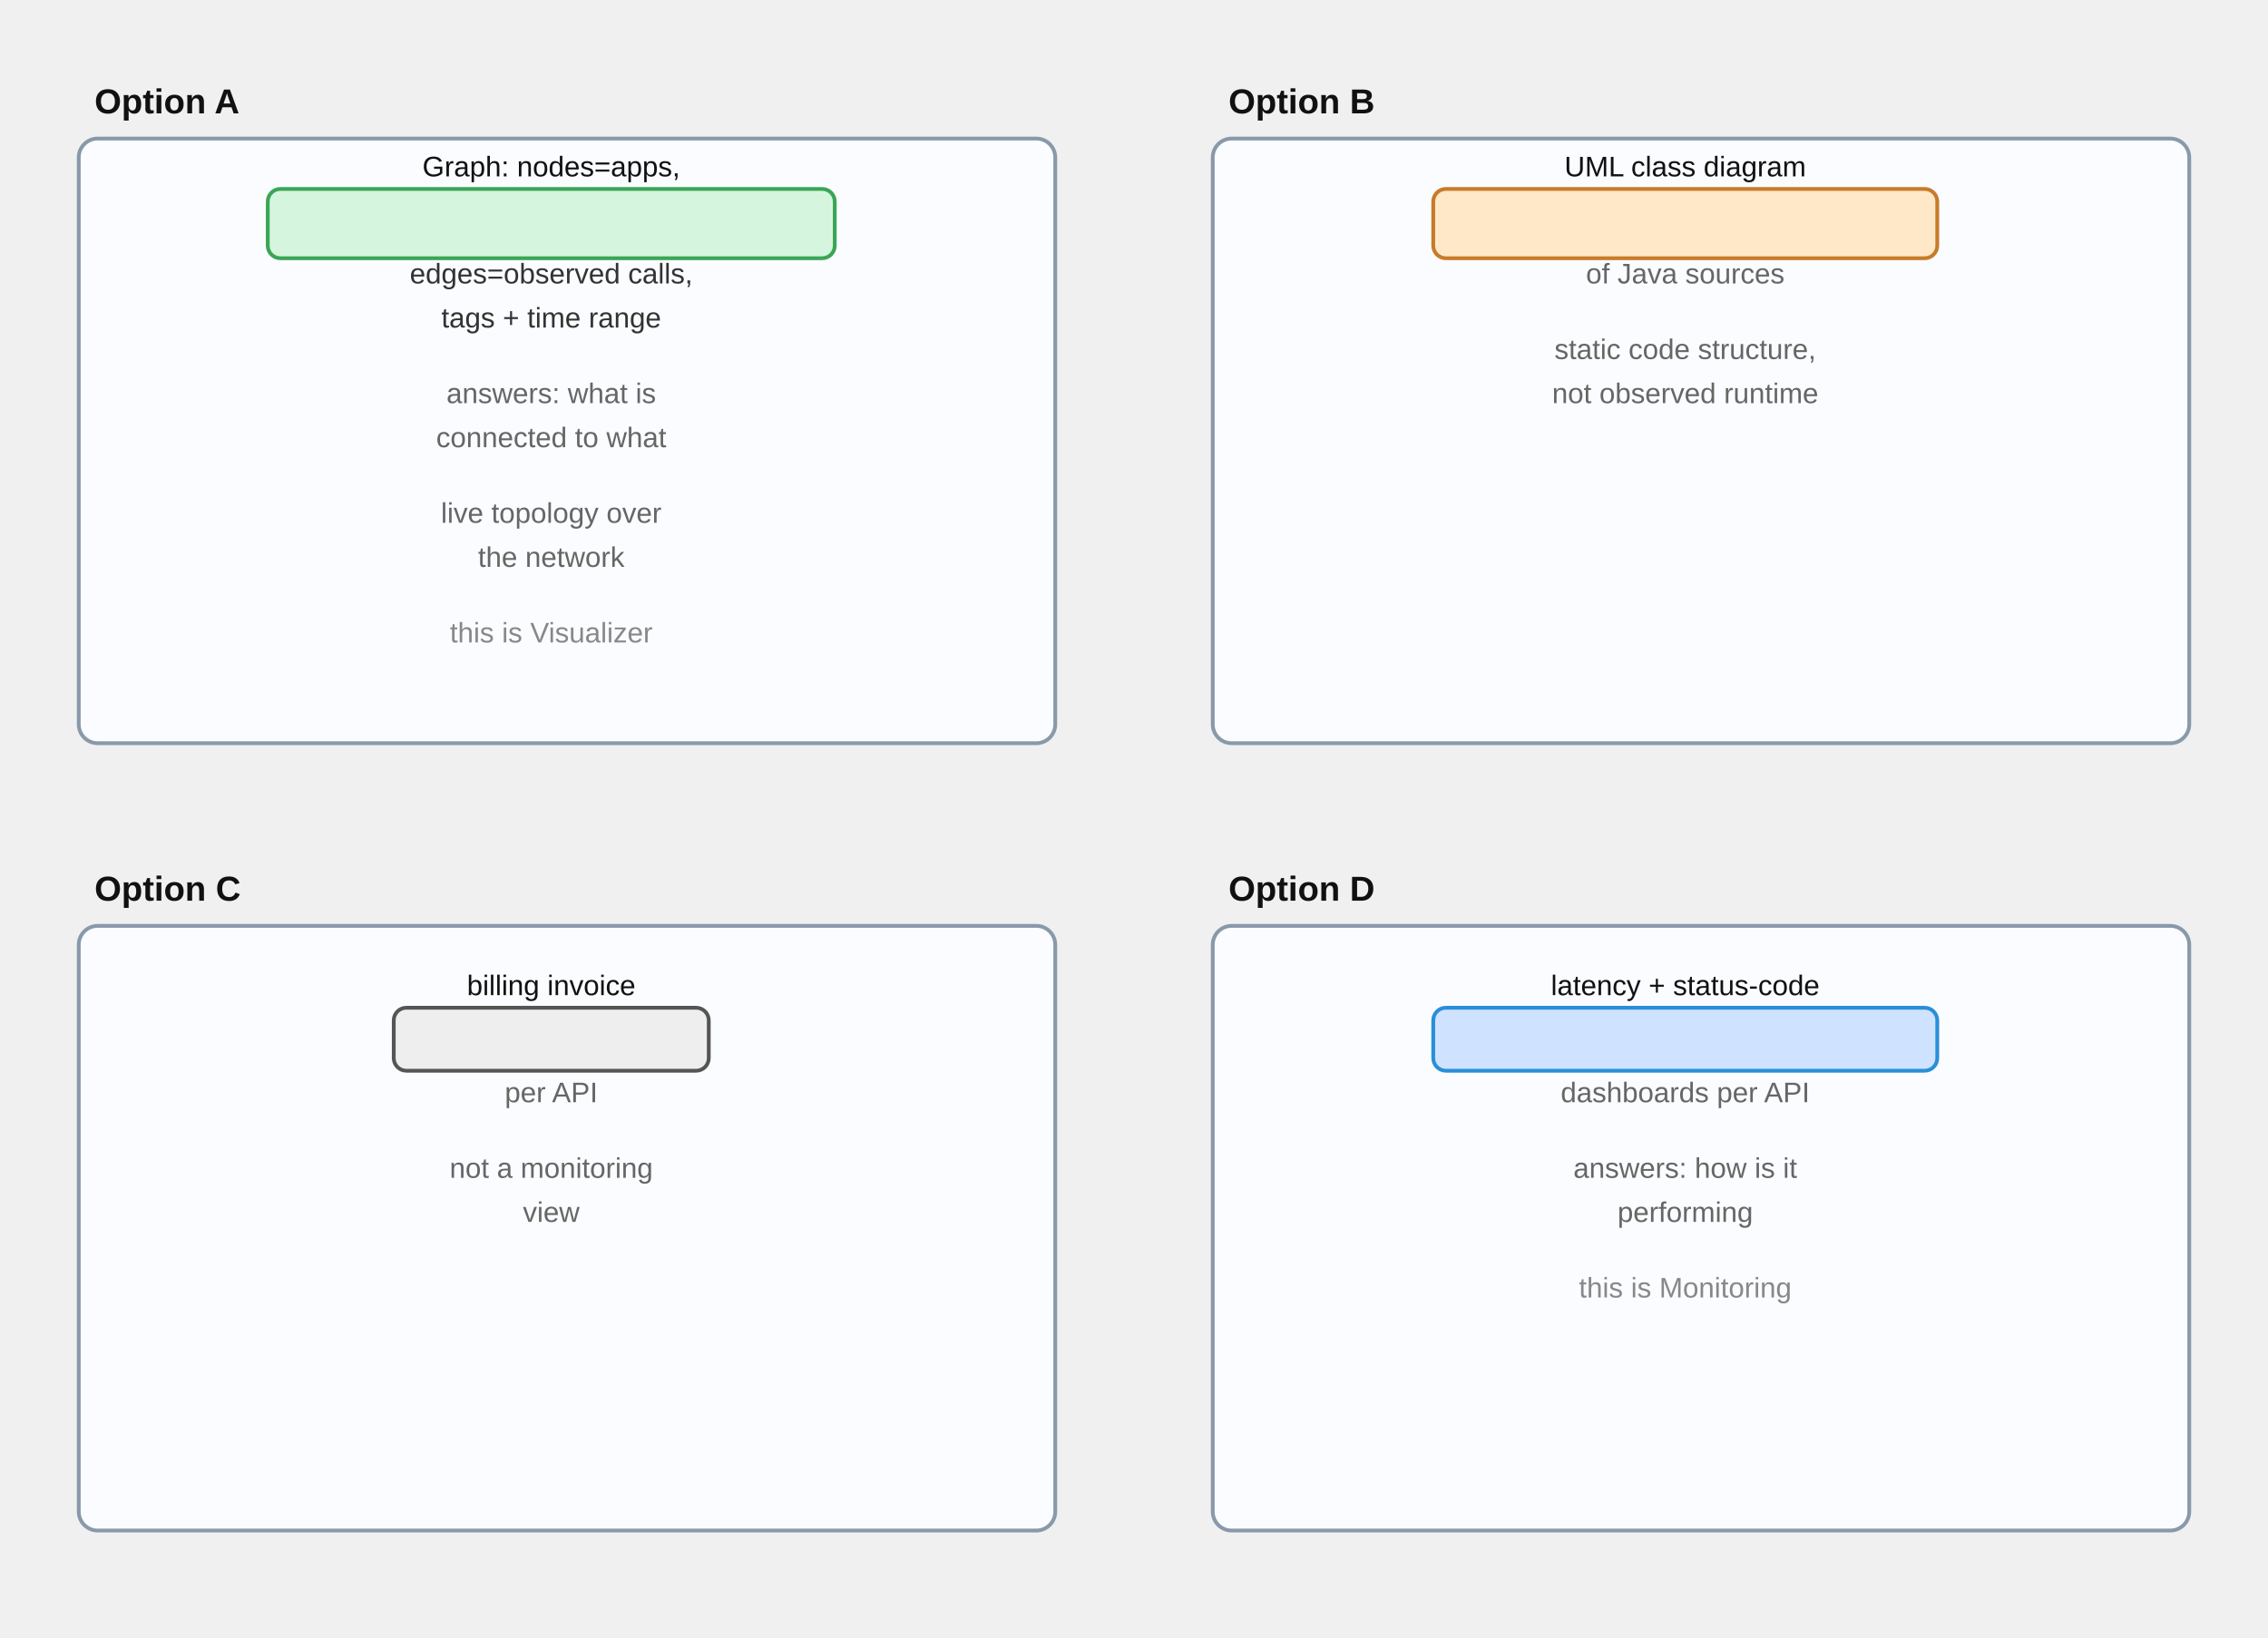
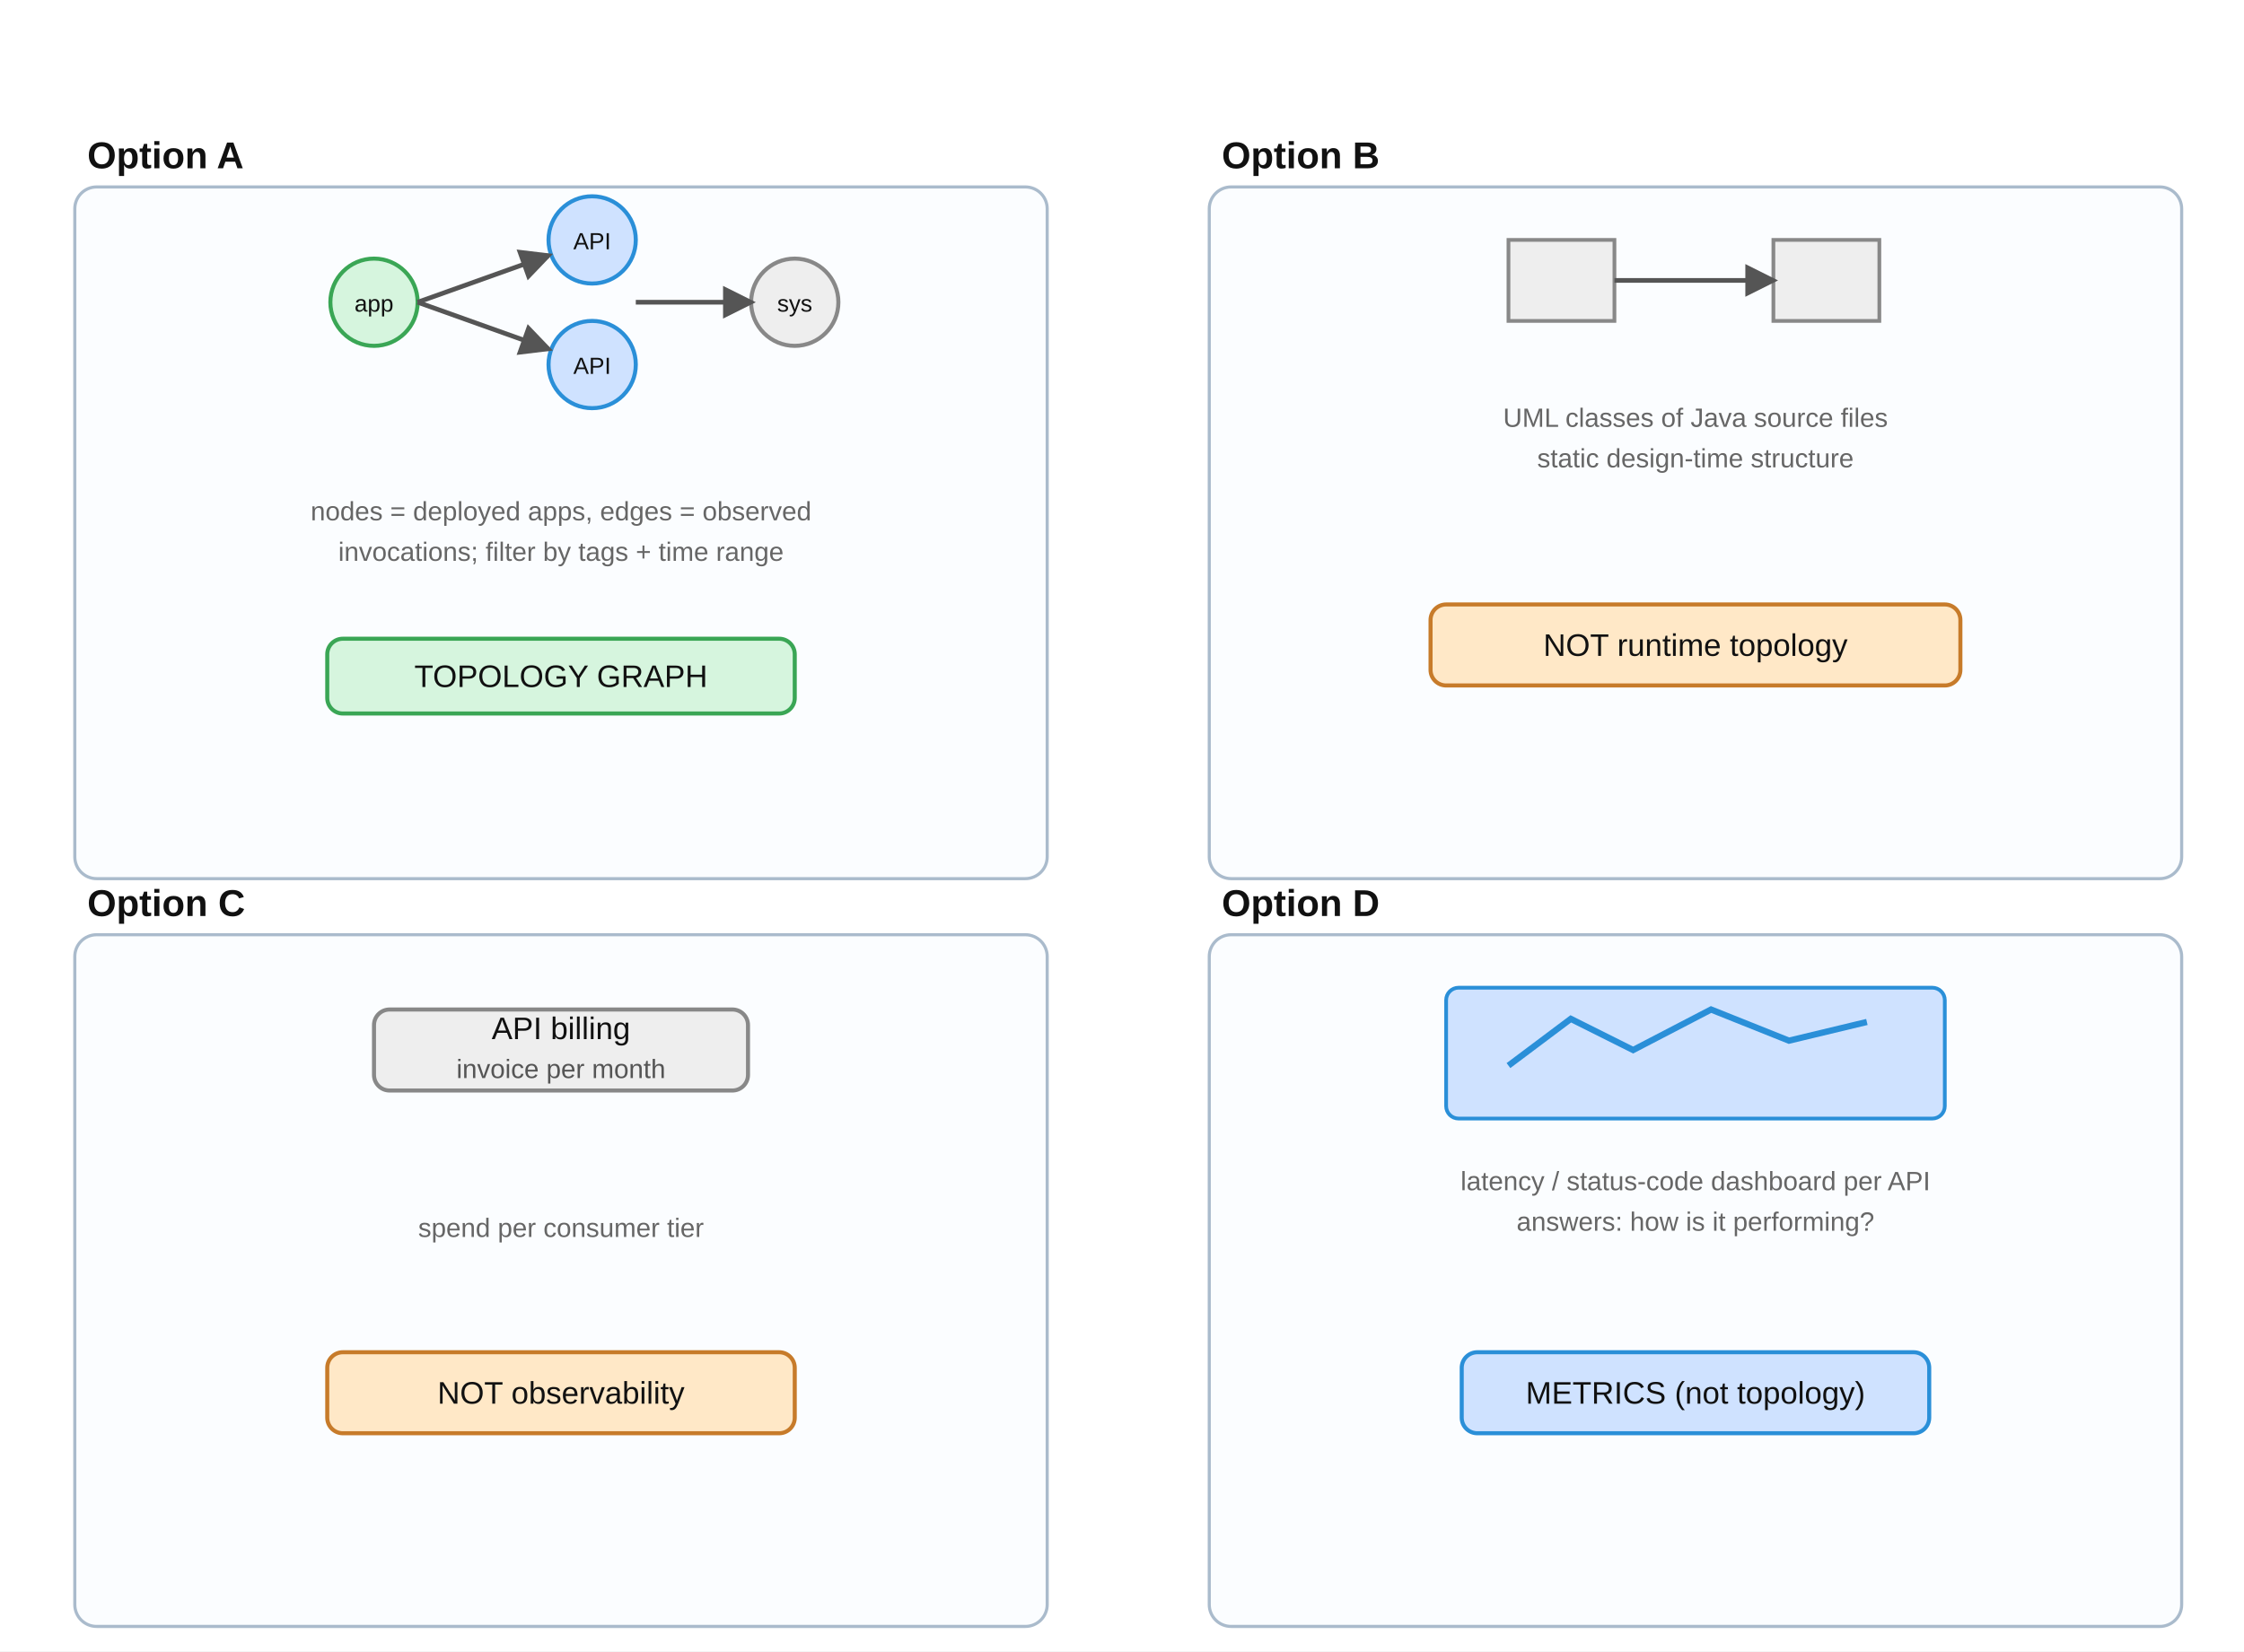
- <svg xmlns="http://www.w3.org/2000/svg" width="720" height="520" viewBox="0 0 720 520" font-family="Arial,sans-serif">
+ <svg xmlns="http://www.w3.org/2000/svg" width="720" height="530" viewBox="0 0 720 530" font-family="Arial,sans-serif">
  <defs>
    <marker id="ah" markerWidth="7" markerHeight="7" refX="6" refY="3.5" orient="auto">
      <path d="M0,0 L7,3.5 L0,7 z" fill="#555" />
    </marker>
  </defs>
-   <text x="30" y="36" text-anchor="start" font-size="11" fill="#111" font-weight="bold">Option A</text>
-   <rect x="25" y="44" width="310" height="192" rx="6" fill="#fafcff" stroke="#8899aa" stroke-width="1.2" />
-   <text x="175" y="56" text-anchor="middle" font-size="9" fill="#111" font-weight="normal">Graph: nodes=apps,</text>
-   <rect x="85" y="60" width="180" height="22" rx="4" fill="#d6f5de" stroke="#3aa655" stroke-width="1.2" />
-   <text x="175" y="90" text-anchor="middle" font-size="9" fill="#333" font-weight="normal">edges=observed calls,</text>
-   <text x="175" y="104" text-anchor="middle" font-size="9" fill="#333" font-weight="normal">tags + time range</text>
-   <text x="175" y="128" text-anchor="middle" font-size="9" fill="#666" font-weight="normal">answers: what is</text>
-   <text x="175" y="142" text-anchor="middle" font-size="9" fill="#666" font-weight="normal">connected to what</text>
-   <text x="175" y="166" text-anchor="middle" font-size="9" fill="#666" font-weight="normal">live topology over</text>
-   <text x="175" y="180" text-anchor="middle" font-size="9" fill="#666" font-weight="normal">the network</text>
-   <text x="175" y="204" text-anchor="middle" font-size="9" fill="#888" font-weight="normal">this is Visualizer</text>
-   <text x="390" y="36" text-anchor="start" font-size="11" fill="#111" font-weight="bold">Option B</text>
-   <rect x="385" y="44" width="310" height="192" rx="6" fill="#fafcff" stroke="#8899aa" stroke-width="1.2" />
-   <text x="535" y="56" text-anchor="middle" font-size="9" fill="#111" font-weight="normal">UML class diagram</text>
-   <rect x="455" y="60" width="160" height="22" rx="4" fill="#ffe8c7" stroke="#c77b2a" stroke-width="1.2" />
-   <text x="535" y="90" text-anchor="middle" font-size="9" fill="#666" font-weight="normal">of Java sources</text>
-   <text x="535" y="114" text-anchor="middle" font-size="9" fill="#666" font-weight="normal">static code structure,</text>
-   <text x="535" y="128" text-anchor="middle" font-size="9" fill="#666" font-weight="normal">not observed runtime</text>
-   <text x="30" y="286" text-anchor="start" font-size="11" fill="#111" font-weight="bold">Option C</text>
-   <rect x="25" y="294" width="310" height="192" rx="6" fill="#fafcff" stroke="#8899aa" stroke-width="1.2" />
-   <text x="175" y="316" text-anchor="middle" font-size="9" fill="#111" font-weight="normal">billing invoice</text>
-   <rect x="125" y="320" width="100" height="20" rx="4" fill="#eeeeee" stroke="#555" stroke-width="1.2" />
-   <text x="175" y="350" text-anchor="middle" font-size="9" fill="#666" font-weight="normal">per API</text>
-   <text x="175" y="374" text-anchor="middle" font-size="9" fill="#666" font-weight="normal">not a monitoring</text>
-   <text x="175" y="388" text-anchor="middle" font-size="9" fill="#666" font-weight="normal">view</text>
-   <text x="390" y="286" text-anchor="start" font-size="11" fill="#111" font-weight="bold">Option D</text>
-   <rect x="385" y="294" width="310" height="192" rx="6" fill="#fafcff" stroke="#8899aa" stroke-width="1.2" />
-   <text x="535" y="316" text-anchor="middle" font-size="9" fill="#111" font-weight="normal">latency + status-code</text>
-   <rect x="455" y="320" width="160" height="20" rx="4" fill="#cfe2ff" stroke="#2a8fd8" stroke-width="1.2" />
-   <text x="535" y="350" text-anchor="middle" font-size="9" fill="#666" font-weight="normal">dashboards per API</text>
-   <text x="535" y="374" text-anchor="middle" font-size="9" fill="#666" font-weight="normal">answers: how is it</text>
-   <text x="535" y="388" text-anchor="middle" font-size="9" fill="#666" font-weight="normal">performing</text>
-   <text x="535" y="412" text-anchor="middle" font-size="9" fill="#888" font-weight="normal">this is Monitoring</text>
+   <rect width="720" height="530" fill="#ffffff" />
+   <text x="28" y="54" font-size="12" font-weight="bold" fill="#111">Option A</text>
+   <rect x="24" y="60" width="312" height="222" rx="7" fill="#fbfdff" stroke="#aabbcc" stroke-width="1" />
+   <circle cx="120" cy="97" r="14" fill="#d6f5de" stroke="#3aa655" stroke-width="1.3" />
+   <text x="120" y="100" text-anchor="middle" font-size="7.5" fill="#111">app</text>
+   <circle cx="190" cy="77" r="14" fill="#cfe2ff" stroke="#2a8fd8" stroke-width="1.3" />
+   <text x="190" y="80" text-anchor="middle" font-size="7.5" fill="#111">API</text>
+   <circle cx="190" cy="117" r="14" fill="#cfe2ff" stroke="#2a8fd8" stroke-width="1.3" />
+   <text x="190" y="120" text-anchor="middle" font-size="7.5" fill="#111">API</text>
+   <circle cx="255" cy="97" r="14" fill="#eeeeee" stroke="#888" stroke-width="1.3" />
+   <text x="255" y="100" text-anchor="middle" font-size="7.5" fill="#111">sys</text>
+   <line x1="134" y1="97" x2="176" y2="82" stroke="#555" stroke-width="1.5" marker-end="url(#ah)" />
+   <line x1="134" y1="97" x2="176" y2="112" stroke="#555" stroke-width="1.5" marker-end="url(#ah)" />
+   <line x1="204" y1="97" x2="241" y2="97" stroke="#555" stroke-width="1.5" marker-end="url(#ah)" />
+   <text x="180" y="167" text-anchor="middle" font-size="8.5" fill="#666">nodes = deployed apps, edges = observed</text>
+   <text x="180" y="180" text-anchor="middle" font-size="8.5" fill="#666">invocations; filter by tags + time range</text>
+   <rect x="105" y="205" width="150" height="24" rx="5" fill="#d6f5de" stroke="#3aa655" stroke-width="1.3" />
+   <text x="180" y="220.5" text-anchor="middle" font-size="10" font-weight="normal" fill="#111">TOPOLOGY GRAPH</text>
+   <text x="392" y="54" font-size="12" font-weight="bold" fill="#111">Option B</text>
+   <rect x="388" y="60" width="312" height="222" rx="7" fill="#fbfdff" stroke="#aabbcc" stroke-width="1" />
+   <rect x="484" y="77" width="34" height="26" fill="#eeeeee" stroke="#888" stroke-width="1.2" />
+   <rect x="569" y="77" width="34" height="26" fill="#eeeeee" stroke="#888" stroke-width="1.2" />
+   <line x1="518" y1="90" x2="569" y2="90" stroke="#555" stroke-width="1.5" marker-end="url(#ah)" />
+   <text x="544" y="137" text-anchor="middle" font-size="8.5" fill="#666">UML classes of Java source files</text>
+   <text x="544" y="150" text-anchor="middle" font-size="8.5" fill="#666">static design-time structure</text>
+   <rect x="459" y="194" width="170" height="26" rx="5" fill="#ffe8c7" stroke="#c77b2a" stroke-width="1.3" />
+   <text x="544" y="210.5" text-anchor="middle" font-size="10" font-weight="normal" fill="#111">NOT runtime topology</text>
+   <text x="28" y="294" font-size="12" font-weight="bold" fill="#111">Option C</text>
+   <rect x="24" y="300" width="312" height="222" rx="7" fill="#fbfdff" stroke="#aabbcc" stroke-width="1" />
+   <rect x="120" y="324" width="120" height="26" rx="5" fill="#eeeeee" stroke="#888888" stroke-width="1.3" />
+   <text x="180" y="333.5" text-anchor="middle" font-size="10" font-weight="normal" fill="#111">API billing</text>
+   <text x="180" y="346" text-anchor="middle" font-size="8.5" fill="#555">invoice per month</text>
+   <text x="180" y="397" text-anchor="middle" font-size="8.5" fill="#666">spend per consumer tier</text>
+   <rect x="105" y="434" width="150" height="26" rx="5" fill="#ffe8c7" stroke="#c77b2a" stroke-width="1.3" />
+   <text x="180" y="450.5" text-anchor="middle" font-size="10" font-weight="normal" fill="#111">NOT observability</text>
+   <text x="392" y="294" font-size="12" font-weight="bold" fill="#111">Option D</text>
+   <rect x="388" y="300" width="312" height="222" rx="7" fill="#fbfdff" stroke="#aabbcc" stroke-width="1" />
+   <rect x="464" y="317" width="160" height="42" fill="#cfe2ff" stroke="#2a8fd8" stroke-width="1.2" rx="4" />
+   <path d="M 484 342 L 504 327 L 524 337 L 549 324 L 574 334 L 599 328" fill="none" stroke="#2a8fd8" stroke-width="2" />
+   <text x="544" y="382" text-anchor="middle" font-size="8.5" fill="#666">latency / status-code dashboard per API</text>
+   <text x="544" y="395" text-anchor="middle" font-size="8.5" fill="#666">answers: how is it performing?</text>
+   <rect x="469" y="434" width="150" height="26" rx="5" fill="#cfe2ff" stroke="#2a8fd8" stroke-width="1.3" />
+   <text x="544" y="450.5" text-anchor="middle" font-size="10" font-weight="normal" fill="#111">METRICS (not topology)</text>
</svg>
